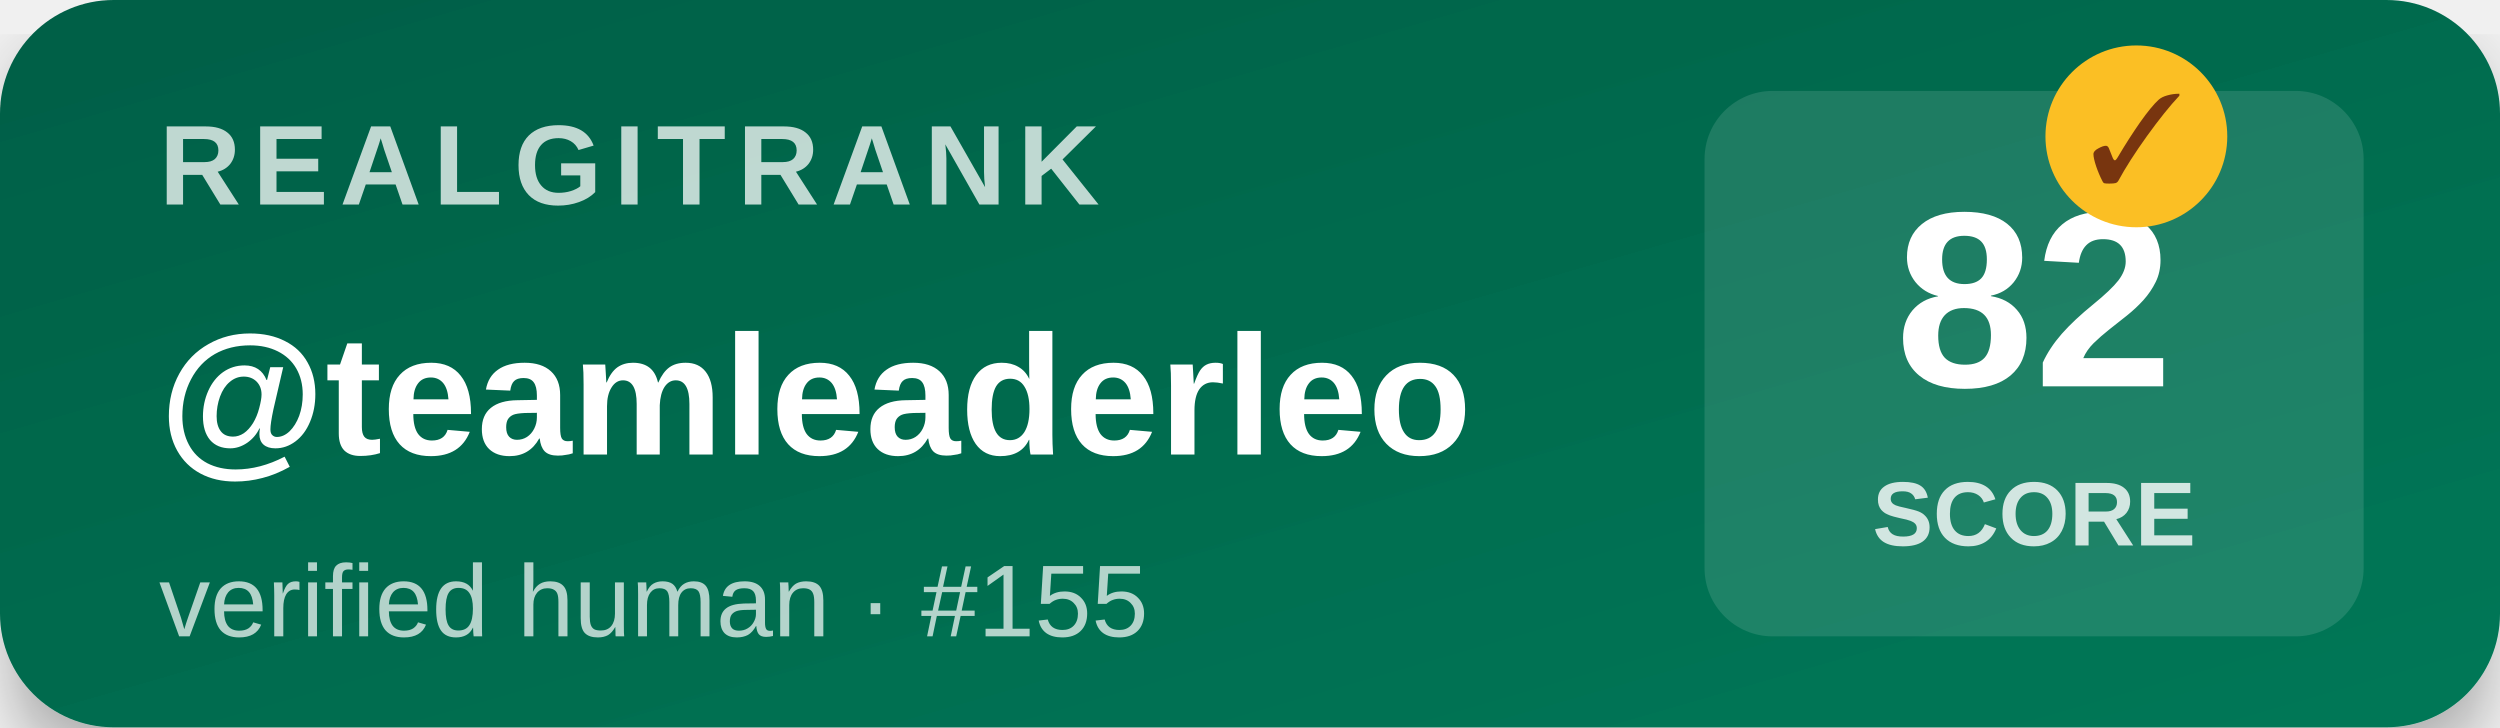
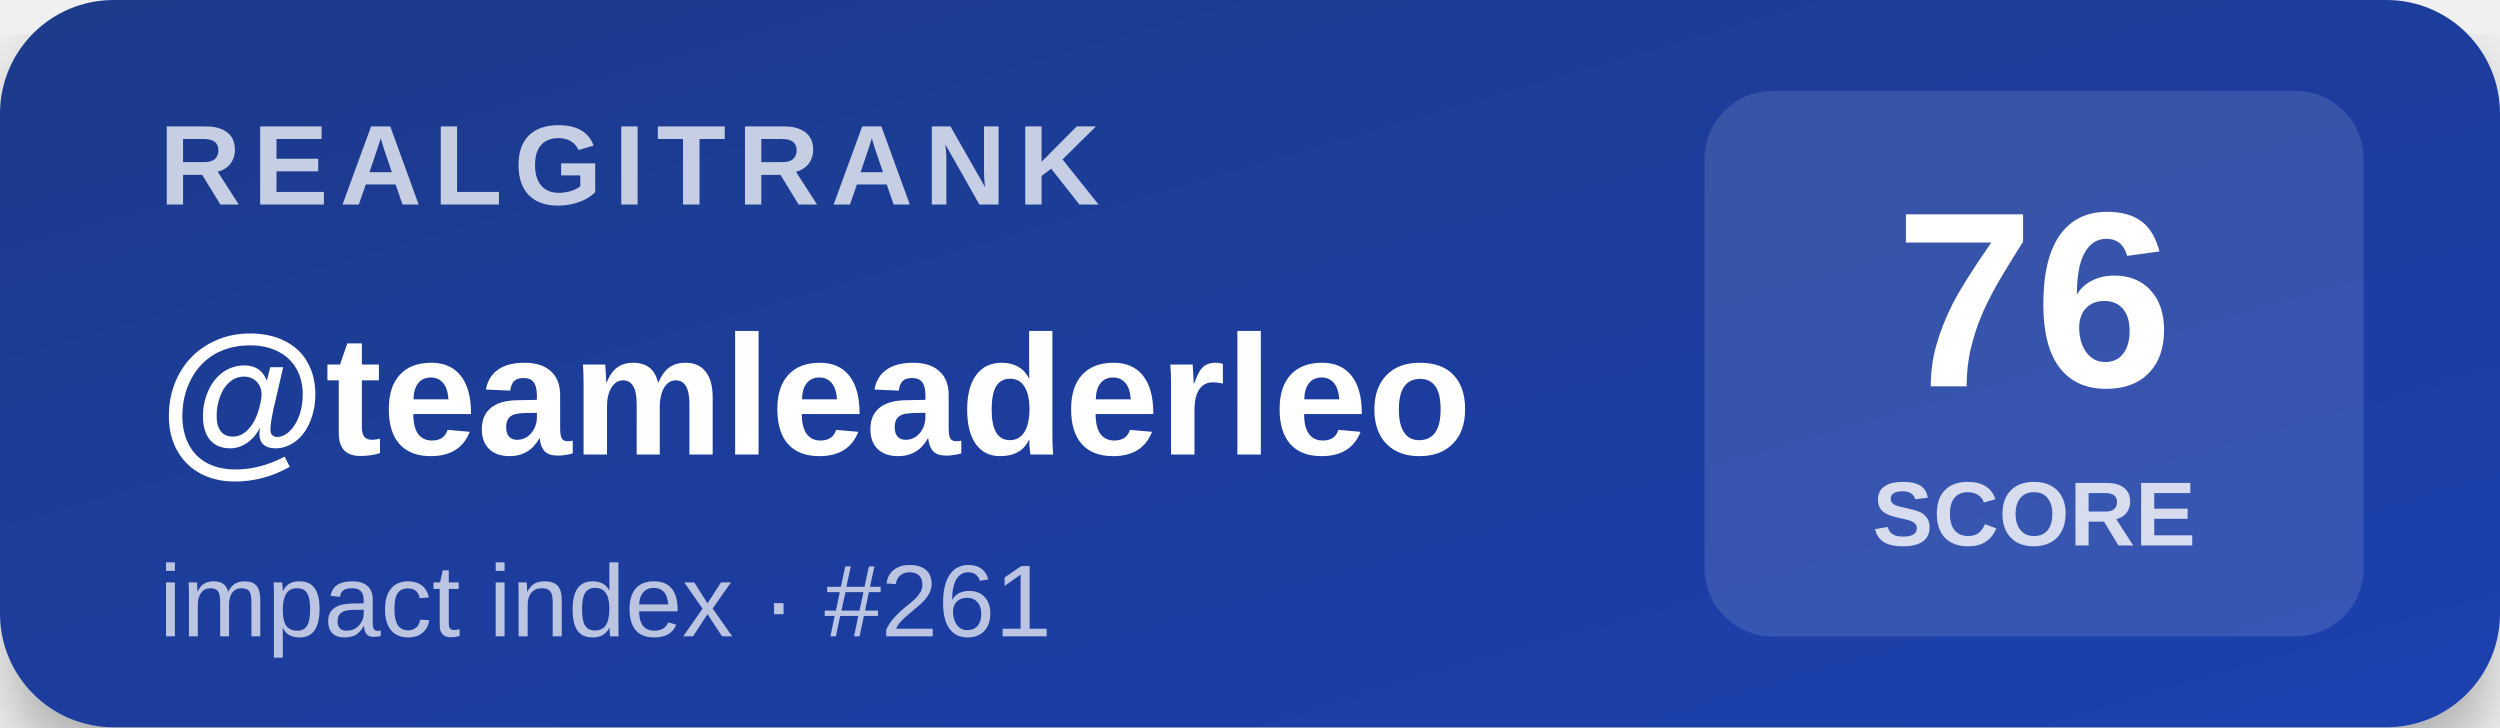
<svg xmlns="http://www.w3.org/2000/svg" width="220" height="64" viewBox="0 0 220 64">
  <defs>
    <linearGradient id="bg" x1="0" y1="0" x2="1" y2="1">
-       <stop offset="0%" stop-color="#065f46" />
-       <stop offset="100%" stop-color="#047857" />
+       <stop offset="0%" stop-color="#1e3a8a" />
+       <stop offset="100%" stop-color="#1e40af" />
    </linearGradient>
    <filter id="shadow">
      <feDropShadow dx="0" dy="3" stdDeviation="3" flood-opacity="0.3" />
    </filter>
  </defs>
  <rect width="220" height="64" rx="10" fill="url(#bg)" filter="url(#shadow)" />
  <text x="14" y="18" font-family="Segoe UI,Arial,sans-serif" font-size="10" font-weight="700" fill="#ffffff" opacity="0.75" letter-spacing="1">REALGITRANK</text>
  <text x="14" y="40" font-family="Segoe UI,Arial,sans-serif" font-size="15" font-weight="800" fill="#ffffff">@teamleaderleo</text>
-   <text x="14" y="56" font-family="Segoe UI,Arial,sans-serif" font-size="9" fill="#ffffff" opacity="0.7">verified human · #155</text>
+   <text x="14" y="56" font-family="Segoe UI,Arial,sans-serif" font-size="9" fill="#ffffff" opacity="0.7">impact index · #261</text>
  <rect x="150" y="8" width="58" height="48" rx="6" fill="#ffffff" opacity="0.12" />
-   <text x="179" y="34" text-anchor="middle" font-family="Segoe UI,Arial,sans-serif" font-size="22" font-weight="900" fill="#ffffff">82</text>
+   <text x="179" y="34" text-anchor="middle" font-family="Segoe UI,Arial,sans-serif" font-size="22" font-weight="900" fill="#ffffff">76</text>
  <text x="179" y="48" text-anchor="middle" font-family="Segoe UI,Arial,sans-serif" font-size="8" font-weight="600" fill="#ffffff" opacity="0.8">SCORE</text>
-   <g transform="translate(188,12)">
-     <circle r="8" fill="#fbbf24" />
-     <text y="4" text-anchor="middle" font-size="11" font-weight="900" fill="#78350f">✓</text>
-   </g>
</svg>
